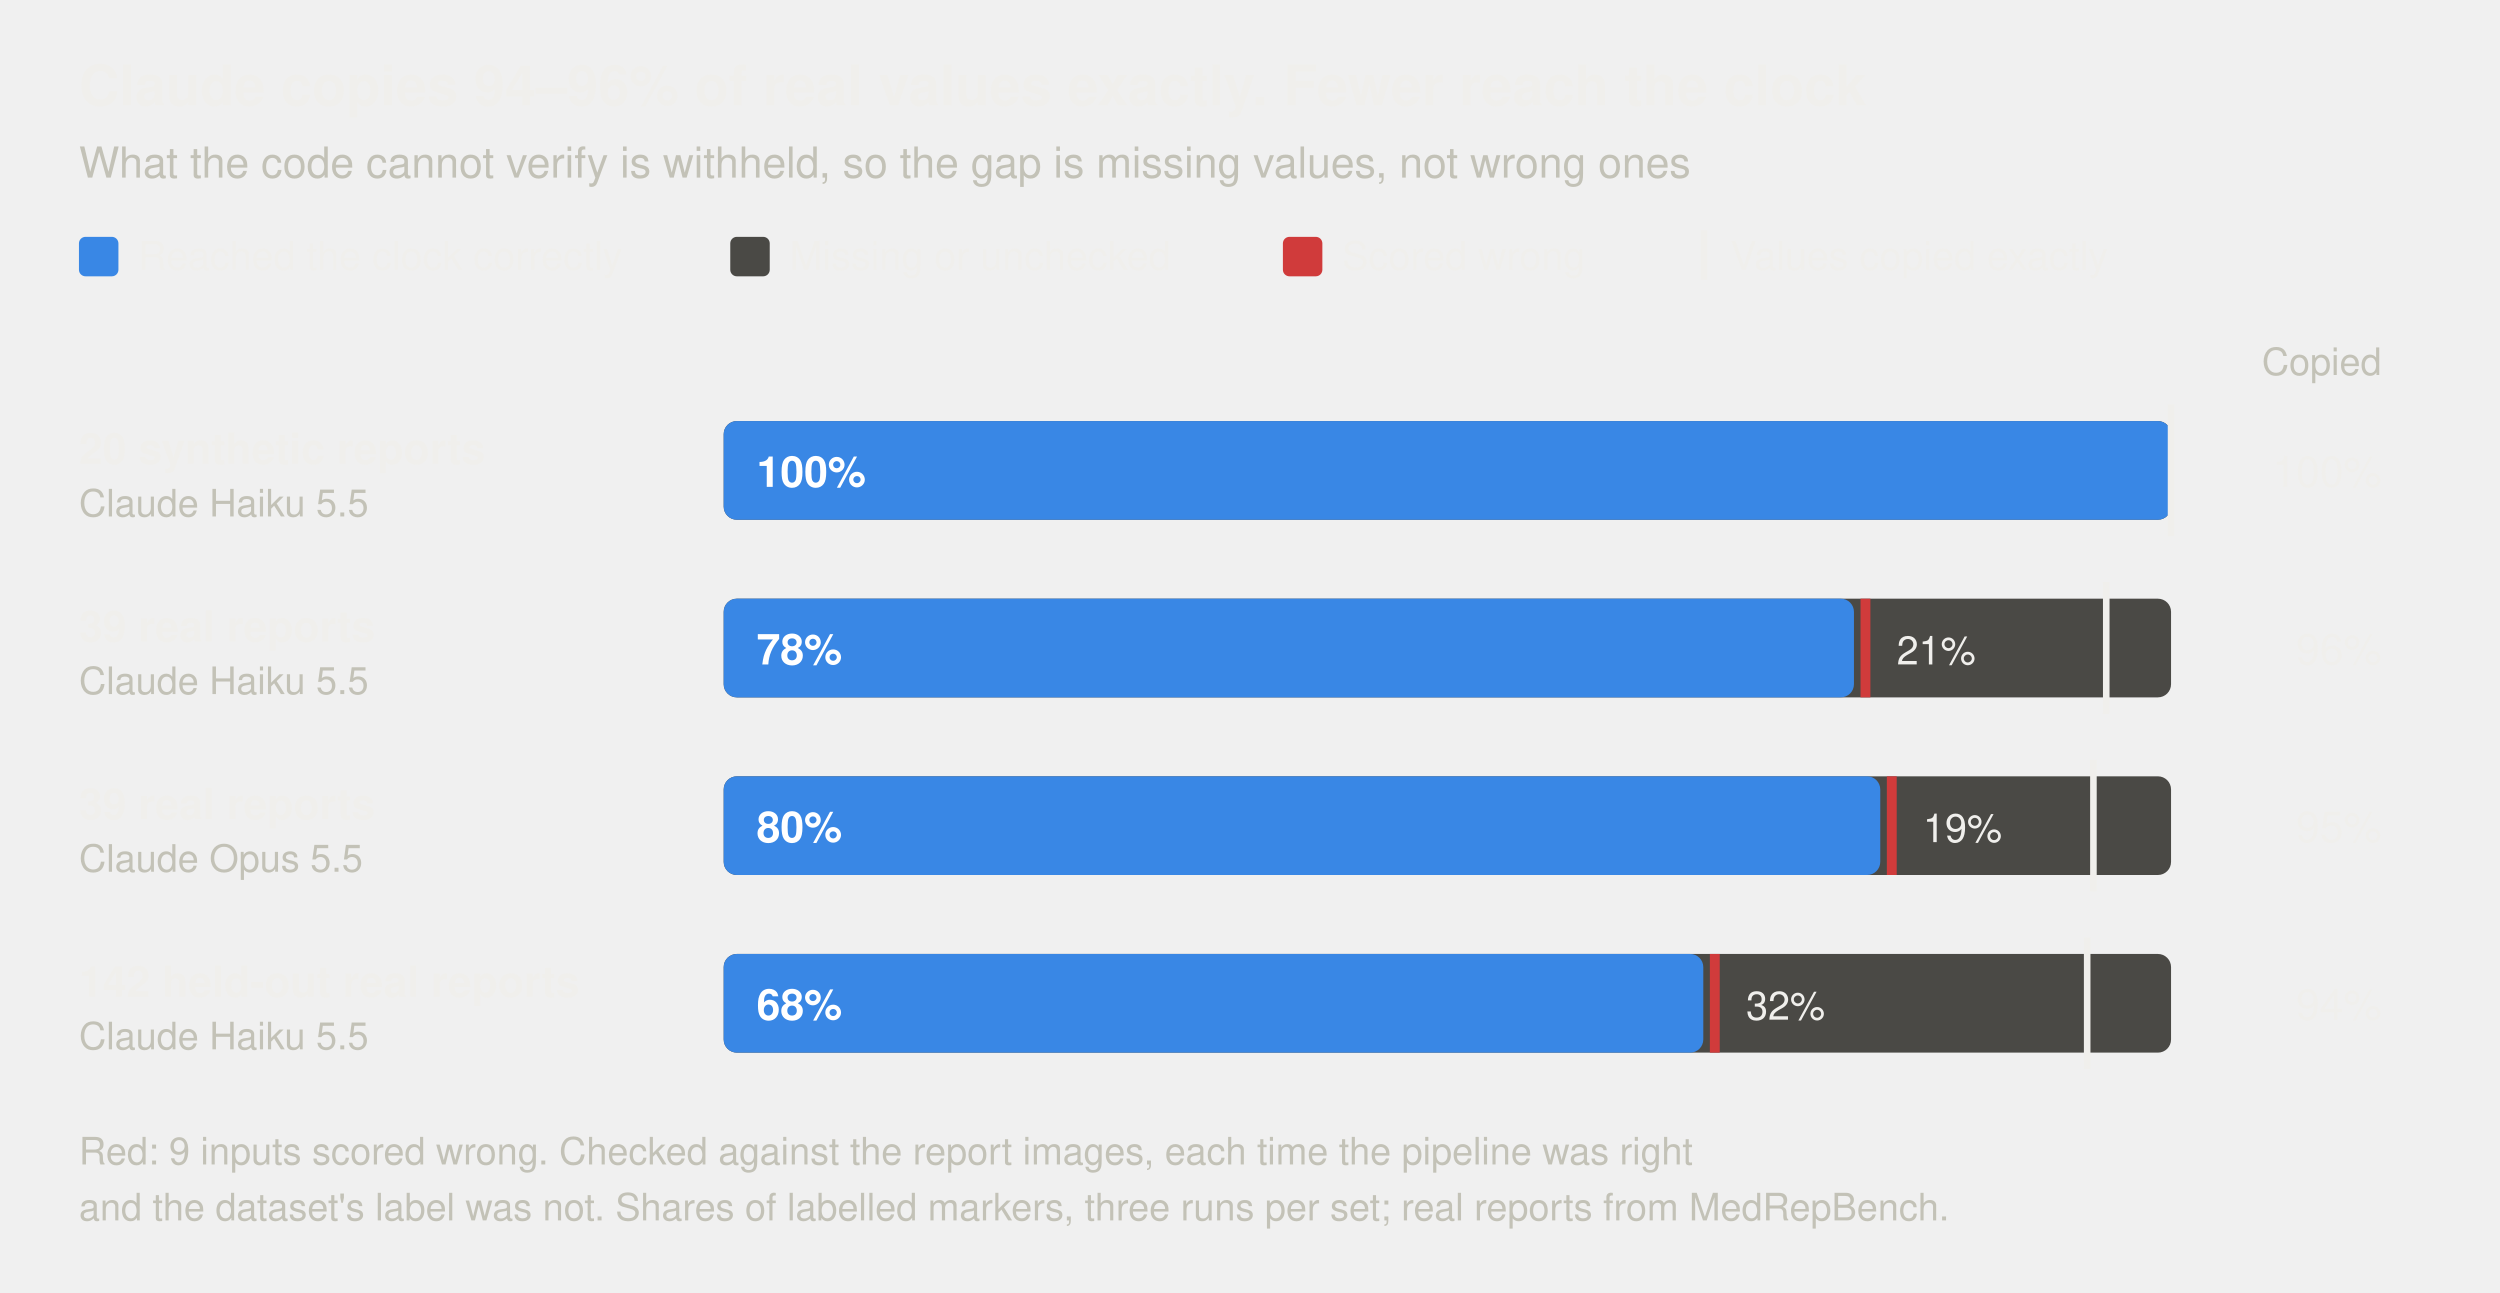
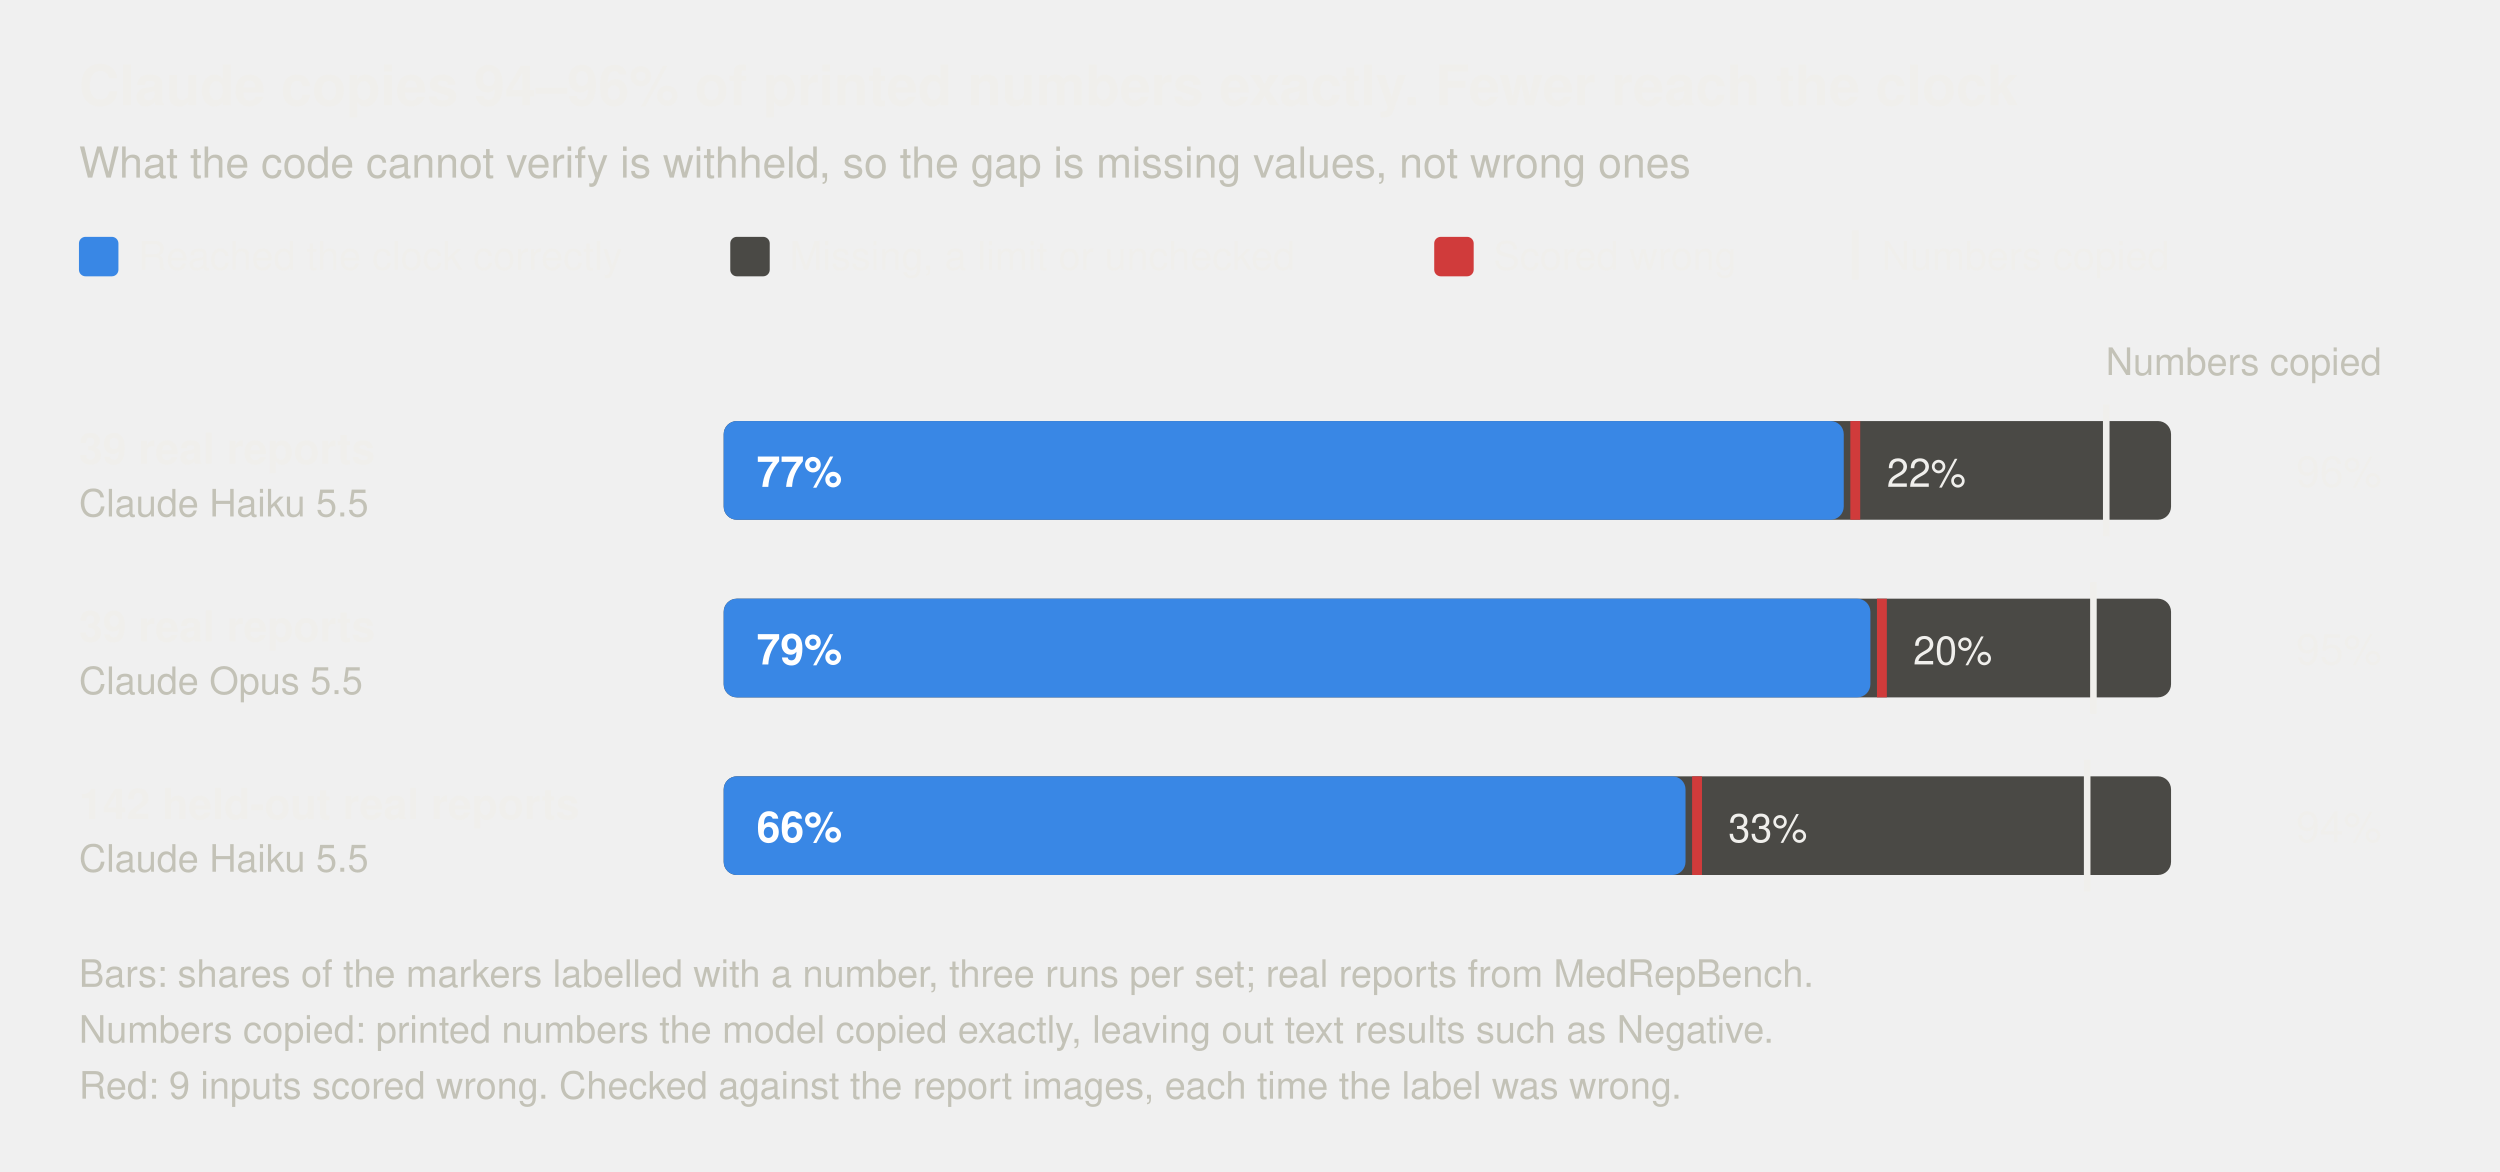
- <svg xmlns="http://www.w3.org/2000/svg" viewBox="0 0 760 393" width="760" height="393" font-family="-apple-system, BlinkMacSystemFont, 'Segoe UI', Helvetica, Arial, sans-serif" role="img" aria-label="Claude copies 94–96% of real values exactly. Fewer reach the clock">
-   <text x="24" y="32" font-size="17" font-weight="700" fill="#f0efec">Claude copies 94–96% of real values exactly. Fewer reach the clock</text>
+ <svg xmlns="http://www.w3.org/2000/svg" viewBox="0 0 760 356" width="760" height="356" font-family="-apple-system, BlinkMacSystemFont, 'Segoe UI', Helvetica, Arial, sans-serif" role="img" aria-label="Claude copies 94–96% of printed numbers exactly. Fewer reach the clock">
+   <text x="24" y="32" font-size="17" font-weight="700" fill="#f0efec">Claude copies 94–96% of printed numbers exactly. Fewer reach the clock</text>
  <text x="24" y="54" font-size="13" fill="#c3c2b7">What the code cannot verify is withheld, so the gap is missing values, not wrong ones</text>
  <rect x="24" y="72" width="12" height="12" rx="2" fill="#3987e5" />
  <text x="42" y="82" font-size="12" fill="#f0efec">Reached the clock correctly</text>
  <rect x="222" y="72" width="12" height="12" rx="2" fill="#4a4945" />
-   <text x="240" y="82" font-size="12" fill="#f0efec">Missing or unchecked</text>
-   <rect x="390" y="72" width="12" height="12" rx="2" fill="#d03b3b" />
-   <text x="408" y="82" font-size="12" fill="#f0efec">Scored wrong</text>
-   <line x1="518" x2="518" y1="70" y2="85" stroke="#f0efec" stroke-width="2" />
-   <text x="526" y="82" font-size="12" fill="#f0efec">Values copied exactly</text>
-   <text x="724" y="114" font-size="11.5" text-anchor="end" fill="#c3c2b7">Copied</text>
-   <text x="24" y="141" font-size="13" font-weight="600" fill="#f0efec">20 synthetic reports</text>
+   <text x="240" y="82" font-size="12" fill="#f0efec">Missing, a limit or unchecked</text>
+   <rect x="436" y="72" width="12" height="12" rx="2" fill="#d03b3b" />
+   <text x="454" y="82" font-size="12" fill="#f0efec">Scored wrong</text>
+   <line x1="564" x2="564" y1="70" y2="85" stroke="#f0efec" stroke-width="2" />
+   <text x="572" y="82" font-size="12" fill="#f0efec">Numbers copied</text>
+   <text x="724" y="114" font-size="11.5" text-anchor="end" fill="#c3c2b7">Numbers copied</text>
+   <text x="24" y="141" font-size="13" font-weight="600" fill="#f0efec">39 real reports</text>
  <text x="24" y="157" font-size="11.5" fill="#c3c2b7">Claude Haiku 5.5</text>
  <rect x="220" y="128" width="440" height="30" rx="4" fill="#4a4945" />
-   <rect x="220" y="128" width="440.0" height="30" rx="4" fill="#3987e5" />
-   <text x="230" y="148" font-size="13" font-weight="600" fill="#ffffff">100%</text>
-   <line x1="660.0" x2="660.0" y1="123" y2="163" stroke="#f0efec" stroke-width="2" />
-   <text x="724" y="148" font-size="13" text-anchor="end" fill="#f0efec">100%</text>
+   <rect x="220" y="128" width="340.5" height="30" rx="4" fill="#3987e5" />
+   <rect x="562.5" y="128" width="3.0" height="30" fill="#d03b3b" />
+   <text x="230" y="148" font-size="13" font-weight="600" fill="#ffffff">77%</text>
+   <text x="573.6" y="148" font-size="12" fill="#f0efec">22%</text>
+   <line x1="640.3" x2="640.3" y1="123" y2="163" stroke="#f0efec" stroke-width="2" />
+   <text x="724" y="148" font-size="13" text-anchor="end" fill="#f0efec">96%</text>
  <text x="24" y="195" font-size="13" font-weight="600" fill="#f0efec">39 real reports</text>
-   <text x="24" y="211" font-size="11.5" fill="#c3c2b7">Claude Haiku 5.5</text>
+   <text x="24" y="211" font-size="11.5" fill="#c3c2b7">Claude Opus 5.5</text>
  <rect x="220" y="182" width="440" height="30" rx="4" fill="#4a4945" />
-   <rect x="220" y="182" width="343.6" height="30" rx="4" fill="#3987e5" />
-   <rect x="565.6" y="182" width="3.0" height="30" fill="#d03b3b" />
-   <text x="230" y="202" font-size="13" font-weight="600" fill="#ffffff">78%</text>
-   <text x="576.6" y="202" font-size="12" fill="#f0efec">21%</text>
-   <line x1="640.3" x2="640.3" y1="177" y2="217" stroke="#f0efec" stroke-width="2" />
-   <text x="724" y="202" font-size="13" text-anchor="end" fill="#f0efec">96%</text>
-   <text x="24" y="249" font-size="13" font-weight="600" fill="#f0efec">39 real reports</text>
-   <text x="24" y="265" font-size="11.5" fill="#c3c2b7">Claude Opus 5.5</text>
+   <rect x="220" y="182" width="348.6" height="30" rx="4" fill="#3987e5" />
+   <rect x="570.6" y="182" width="3.0" height="30" fill="#d03b3b" />
+   <text x="230" y="202" font-size="13" font-weight="600" fill="#ffffff">79%</text>
+   <text x="581.6" y="202" font-size="12" fill="#f0efec">20%</text>
+   <line x1="636.4" x2="636.4" y1="177" y2="217" stroke="#f0efec" stroke-width="2" />
+   <text x="724" y="202" font-size="13" text-anchor="end" fill="#f0efec">95%</text>
+   <text x="24" y="249" font-size="13" font-weight="600" fill="#f0efec">142 held-out real reports</text>
+   <text x="24" y="265" font-size="11.5" fill="#c3c2b7">Claude Haiku 5.5</text>
  <rect x="220" y="236" width="440" height="30" rx="4" fill="#4a4945" />
-   <rect x="220" y="236" width="351.6" height="30" rx="4" fill="#3987e5" />
-   <rect x="573.6" y="236" width="3.0" height="30" fill="#d03b3b" />
-   <text x="230" y="256" font-size="13" font-weight="600" fill="#ffffff">80%</text>
-   <text x="584.6" y="256" font-size="12" fill="#f0efec">19%</text>
-   <line x1="636.4" x2="636.4" y1="231" y2="271" stroke="#f0efec" stroke-width="2" />
-   <text x="724" y="256" font-size="13" text-anchor="end" fill="#f0efec">95%</text>
-   <text x="24" y="303" font-size="13" font-weight="600" fill="#f0efec">142 held-out real reports</text>
-   <text x="24" y="319" font-size="11.5" fill="#c3c2b7">Claude Haiku 5.5</text>
-   <rect x="220" y="290" width="440" height="30" rx="4" fill="#4a4945" />
-   <rect x="220" y="290" width="297.8" height="30" rx="4" fill="#3987e5" />
-   <rect x="519.8" y="290" width="3.0" height="30" fill="#d03b3b" />
-   <text x="230" y="310" font-size="13" font-weight="600" fill="#ffffff">68%</text>
-   <text x="530.8" y="310" font-size="12" fill="#f0efec">32%</text>
-   <line x1="634.5" x2="634.5" y1="285" y2="325" stroke="#f0efec" stroke-width="2" />
-   <text x="724" y="310" font-size="13" text-anchor="end" fill="#f0efec">94%</text>
-   <text x="24" y="354" font-size="11.5" fill="#c3c2b7">Red: 9 inputs scored wrong. Checked against the report images, each time the pipeline was right</text>
-   <text x="24" y="371" font-size="11.5" fill="#c3c2b7">and the dataset's label was not. Shares of labelled markers, three runs per set; real reports from MedRepBench.</text>
+   <rect x="220" y="236" width="292.4" height="30" rx="4" fill="#3987e5" />
+   <rect x="514.4" y="236" width="3.0" height="30" fill="#d03b3b" />
+   <text x="230" y="256" font-size="13" font-weight="600" fill="#ffffff">66%</text>
+   <text x="525.4" y="256" font-size="12" fill="#f0efec">33%</text>
+   <line x1="634.5" x2="634.5" y1="231" y2="271" stroke="#f0efec" stroke-width="2" />
+   <text x="724" y="256" font-size="13" text-anchor="end" fill="#f0efec">94%</text>
+   <text x="24" y="300" font-size="11.5" fill="#c3c2b7">Bars: shares of the markers labelled with a number, three runs per set; real reports from MedRepBench.</text>
+   <text x="24" y="317" font-size="11.5" fill="#c3c2b7">Numbers copied: printed numbers the model copied exactly, leaving out text results such as Negative.</text>
+   <text x="24" y="334" font-size="11.5" fill="#c3c2b7">Red: 9 inputs scored wrong. Checked against the report images, each time the label was wrong.</text>
</svg>
